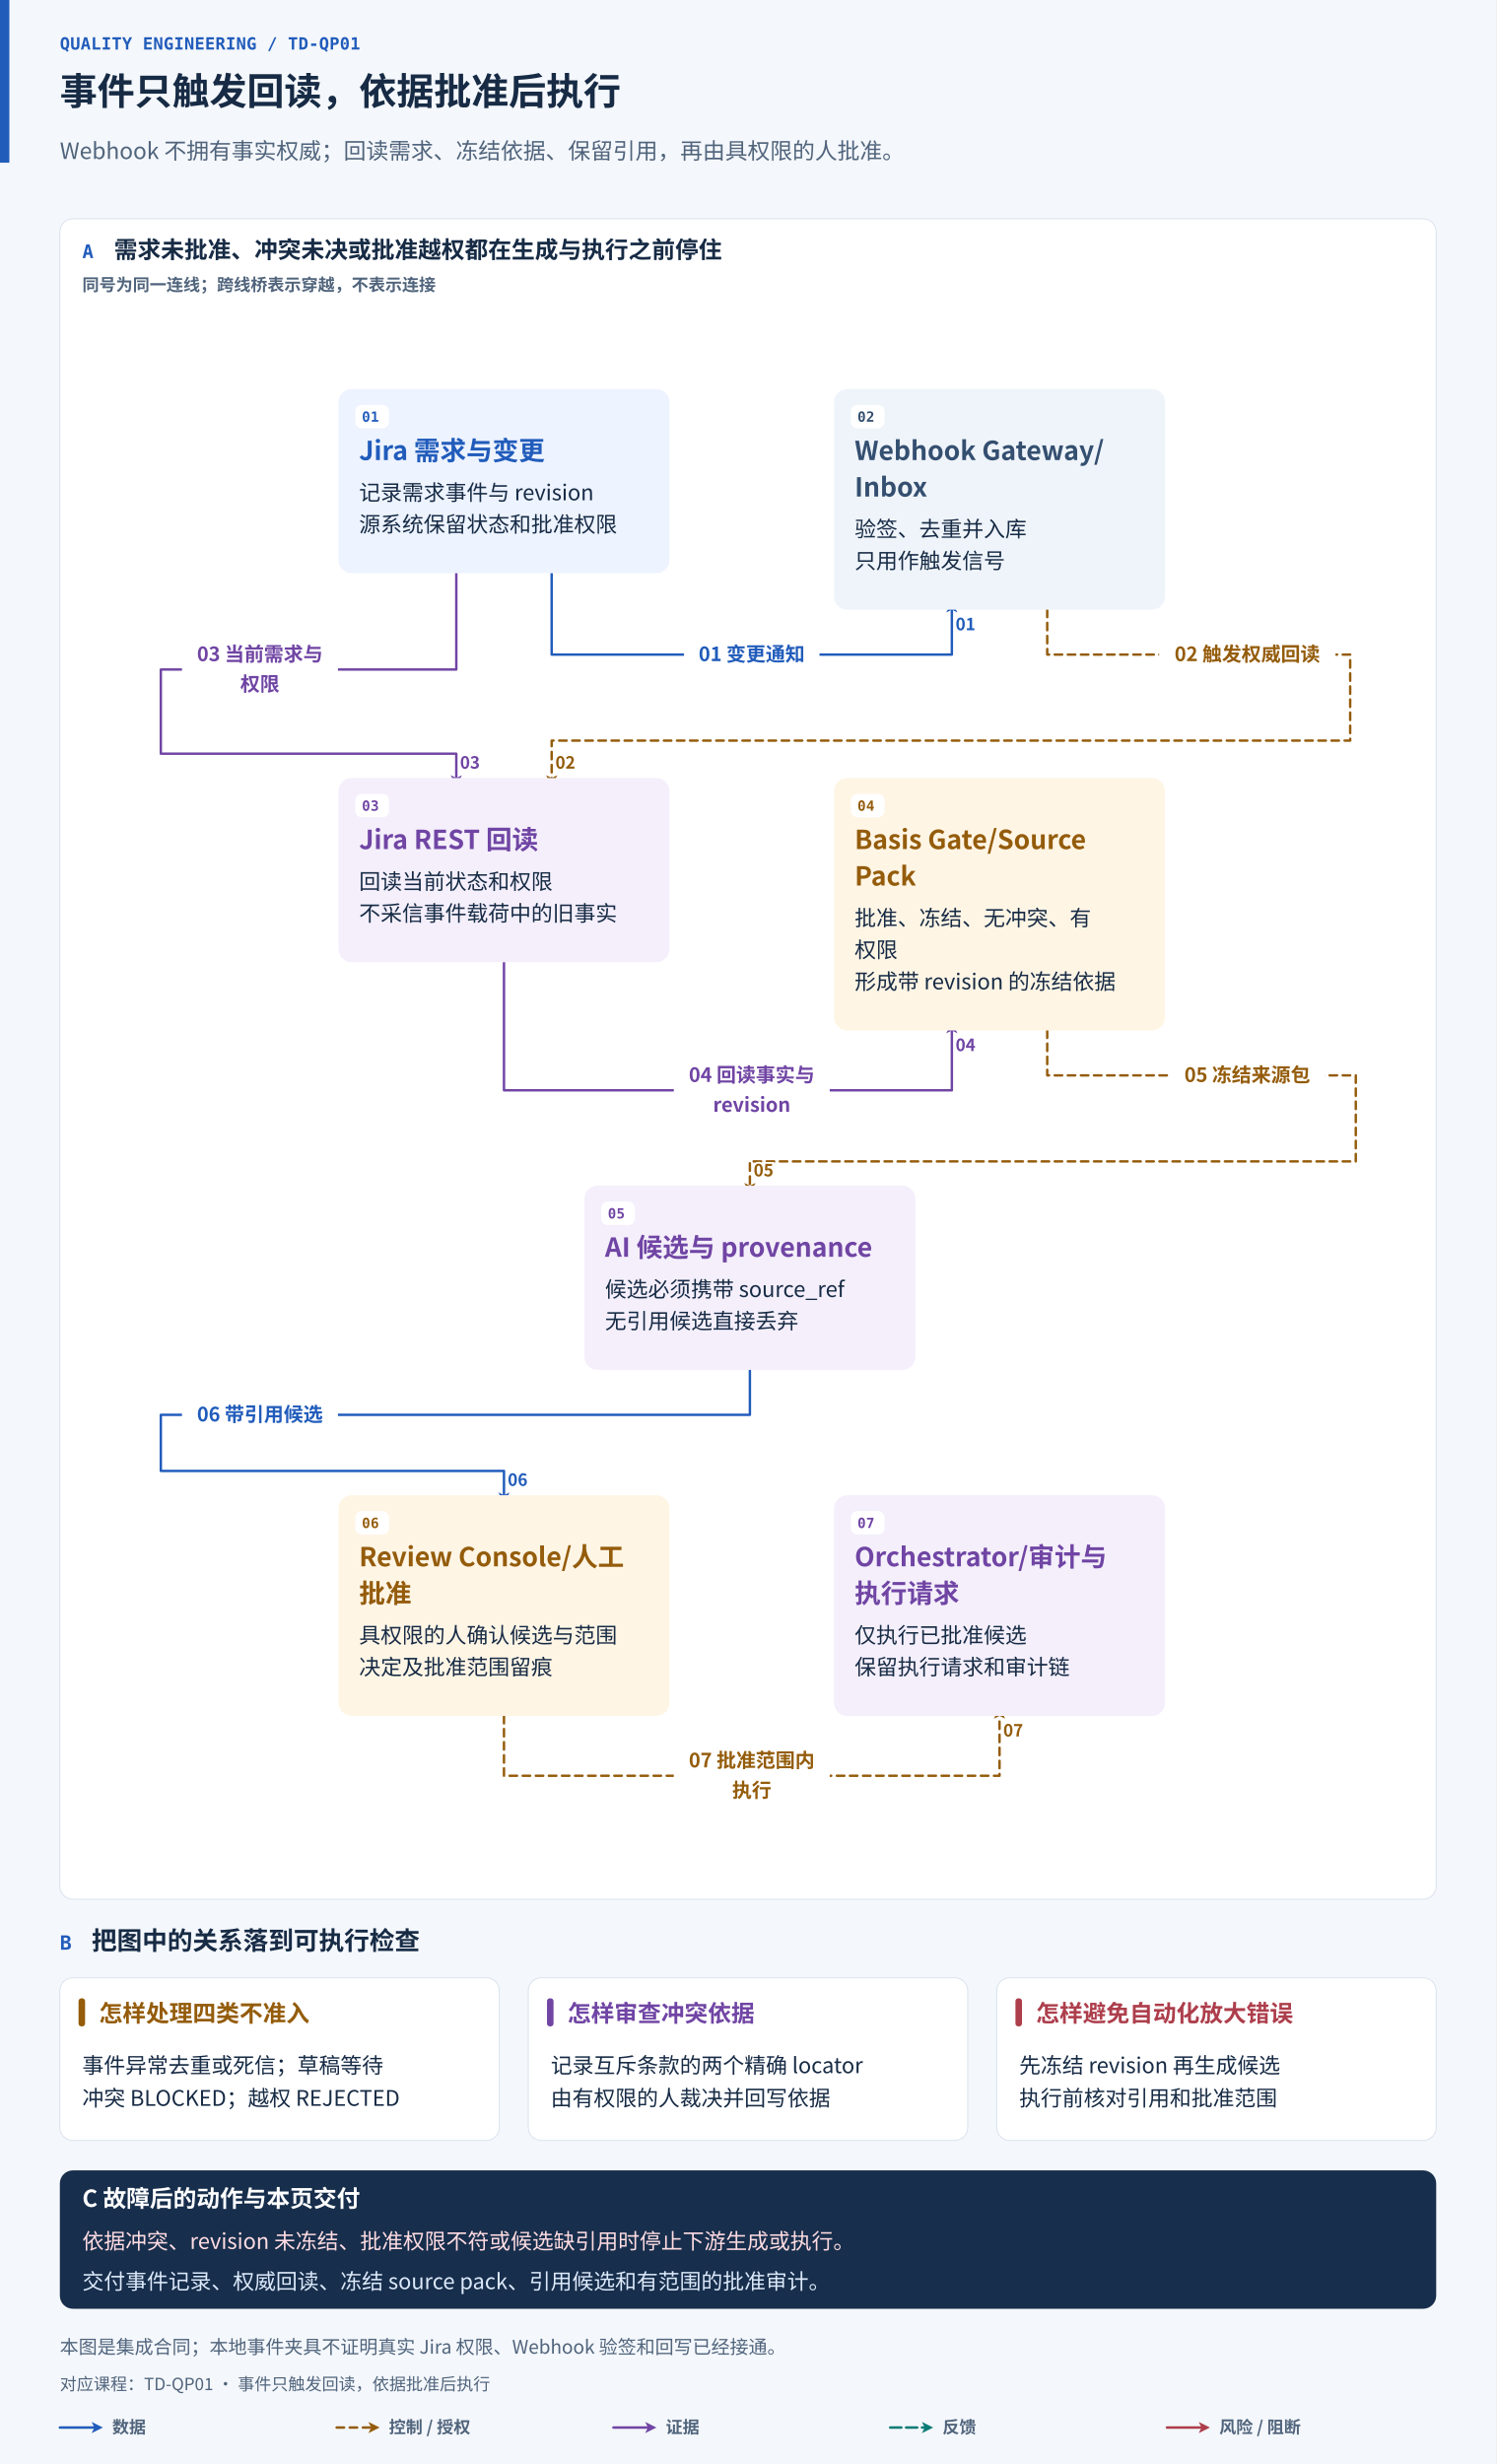
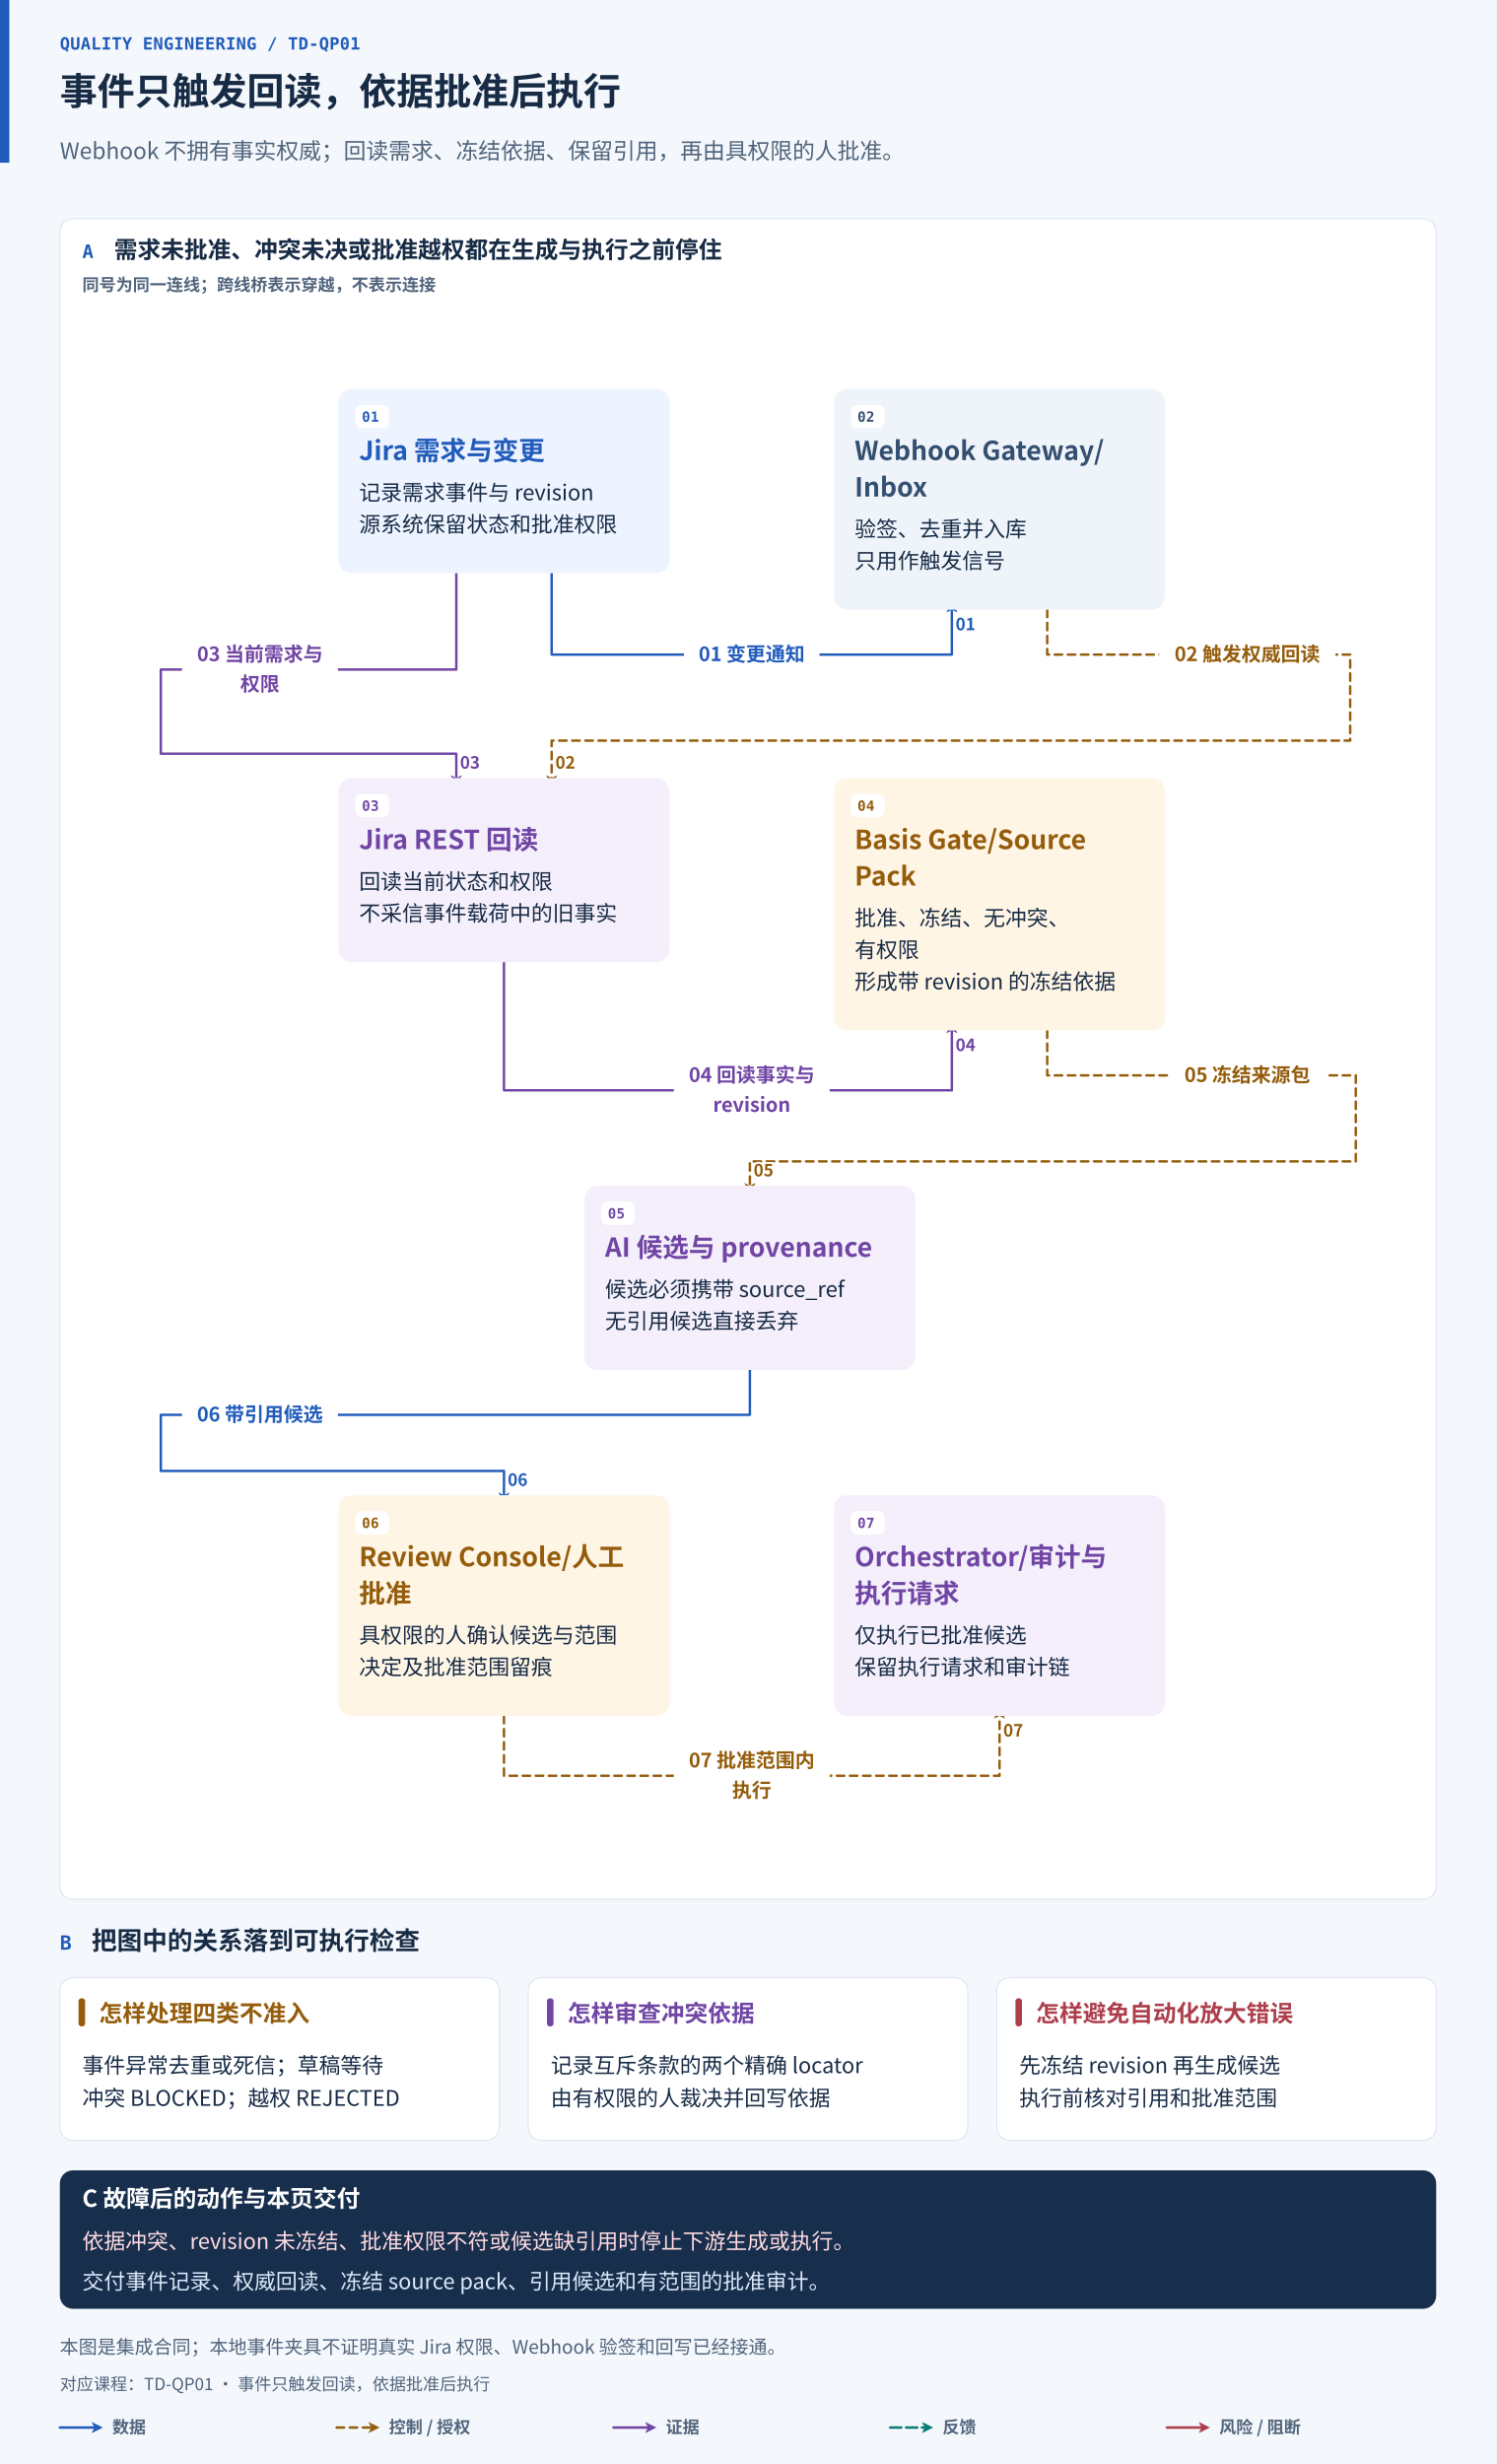
<svg xmlns="http://www.w3.org/2000/svg" width="1600" height="2635" viewBox="0 0 1600 2635" role="img" aria-labelledby="title desc" data-redraw-version="2">
  <style>text{font-family:'PingFang SC','Microsoft YaHei','Noto Sans CJK SC',system-ui,sans-serif}.mono{font-family:'SFMono-Regular',Consolas,monospace;letter-spacing:.25px}</style>
  <defs>
    <marker id="arr-data" markerUnits="userSpaceOnUse" markerWidth="12" markerHeight="12" refX="3" refY="6" orient="auto">
      <path d="M0 0L12 6L0 12L3 6Z" fill="#215cbb" />
    </marker>
    <marker id="arr-control" markerUnits="userSpaceOnUse" markerWidth="12" markerHeight="12" refX="3" refY="6" orient="auto">
      <path d="M0 0L12 6L0 12L3 6Z" fill="#945c0b" />
    </marker>
    <marker id="arr-evidence" markerUnits="userSpaceOnUse" markerWidth="12" markerHeight="12" refX="3" refY="6" orient="auto">
      <path d="M0 0L12 6L0 12L3 6Z" fill="#7045a4" />
    </marker>
    <marker id="arr-feedback" markerUnits="userSpaceOnUse" markerWidth="12" markerHeight="12" refX="3" refY="6" orient="auto">
      <path d="M0 0L12 6L0 12L3 6Z" fill="#087b76" />
    </marker>
    <marker id="arr-risk" markerUnits="userSpaceOnUse" markerWidth="12" markerHeight="12" refX="3" refY="6" orient="auto">
      <path d="M0 0L12 6L0 12L3 6Z" fill="#ad3e4c" />
    </marker>
  </defs>
  <rect width="1600" height="2635" fill="#f4f7fb" />
  <rect width="10" height="174" fill="#215cbb" />
  <text x="64" y="53" font-size="18" fill="#215cbb" font-weight="750" class="mono">QUALITY ENGINEERING  /  TD-QP01</text>
  <text x="64" y="112" font-size="40" fill="#172b45" font-weight="750">事件只触发回读，依据批准后执行</text>
  <text x="64" y="170" font-size="24" fill="#50647c" font-weight="450">Webhook 不拥有事实权威；回读需求、冻结依据、保留引用，再由具权限的人批准。</text>
  <g id="system-graph" data-region="64,234,1472,1797">
    <rect x="64" y="234" width="1472" height="1797" rx="14" fill="#fff" stroke="#d9e2ed" />
    <text x="88" y="276" font-size="20" fill="#215cbb" font-weight="800" class="mono">A</text>
    <text x="122" y="276" font-size="25" fill="#172b45" font-weight="700">需求未批准、冲突未决或批准越权都在生成与执行之前停住</text>
    <text x="88" y="311" font-size="18" fill="#50647c" font-weight="550">同号为同一连线；跨线桥表示穿越，不表示连接</text>
    <g transform="translate(88 340)" data-graph-scale="1" data-routing="outer-rails">
      <path d="M502 273 L502 360 L930 360 L930 312" fill="none" stroke="#fff" stroke-width="8" stroke-linejoin="round" />
      <path class="edge edge-data" d="M502 273 L502 360 L930 360 L930 312" fill="none" stroke="#215cbb" stroke-width="2.6" stroke-linecap="round" stroke-linejoin="round" marker-end="url(#arr-data)" data-edge-id="e0" data-from="jira" data-to="inbox" />
      <path d="M1032 312 L1032 360 L1356 360 L1356 452 L502 452 L502 492" fill="none" stroke="#fff" stroke-width="8" stroke-linejoin="round" />
      <path class="edge edge-control" d="M1032 312 L1032 360 L1356 360 L1356 452 L502 452 L502 492" fill="none" stroke="#945c0b" stroke-width="2.6" stroke-linecap="round" stroke-linejoin="round" stroke-dasharray="8 6" marker-end="url(#arr-control)" data-edge-id="e1" data-from="inbox" data-to="readback" />
      <path d="M400 273 L400 376 L84 376 L84 466 L400 466 L400 492" fill="none" stroke="#fff" stroke-width="8" stroke-linejoin="round" />
      <path class="edge edge-evidence" d="M400 273 L400 376 L84 376 L84 466 L400 466 L400 492" fill="none" stroke="#7045a4" stroke-width="2.6" stroke-linecap="round" stroke-linejoin="round" marker-end="url(#arr-evidence)" data-edge-id="e2" data-from="jira" data-to="readback" />
      <path d="M451 689 L451 826 L930 826 L930 762" fill="none" stroke="#fff" stroke-width="8" stroke-linejoin="round" />
      <path class="edge edge-evidence" d="M451 689 L451 826 L930 826 L930 762" fill="none" stroke="#7045a4" stroke-width="2.6" stroke-linecap="round" stroke-linejoin="round" marker-end="url(#arr-evidence)" data-edge-id="e3" data-from="readback" data-to="basis" />
      <path d="M1032 762 L1032 810 L1362 810 L1362 902 L714 902 L714 928" fill="none" stroke="#fff" stroke-width="8" stroke-linejoin="round" />
      <path class="edge edge-control" d="M1032 762 L1032 810 L1362 810 L1362 902 L714 902 L714 928" fill="none" stroke="#945c0b" stroke-width="2.6" stroke-linecap="round" stroke-linejoin="round" stroke-dasharray="8 6" marker-end="url(#arr-control)" data-edge-id="e4" data-from="basis" data-to="candidate" />
      <path d="M714 1125 L714 1173 L84 1173 L84 1233 L451 1233 L451 1259" fill="none" stroke="#fff" stroke-width="8" stroke-linejoin="round" />
      <path class="edge edge-data" d="M714 1125 L714 1173 L84 1173 L84 1233 L451 1233 L451 1259" fill="none" stroke="#215cbb" stroke-width="2.6" stroke-linecap="round" stroke-linejoin="round" marker-end="url(#arr-data)" data-edge-id="e5" data-from="candidate" data-to="review" />
      <path d="M451 1495 L451 1559 L981 1559 L981 1495" fill="none" stroke="#fff" stroke-width="8" stroke-linejoin="round" />
      <path class="edge edge-control" d="M451 1495 L451 1559 L981 1559 L981 1495" fill="none" stroke="#945c0b" stroke-width="2.6" stroke-linecap="round" stroke-linejoin="round" stroke-dasharray="8 6" marker-end="url(#arr-control)" data-edge-id="e6" data-from="review" data-to="orchestrator" />
      <g id="node-jira" class="node node-input" data-region="274,76,354,197">
        <rect x="274" y="76" width="354" height="197" rx="14" fill="#edf3ff" stroke="none" />
        <rect x="292" y="93" width="36" height="25" rx="7" fill="#fff" stroke="none" />
        <text x="299" y="111" font-size="15" fill="#215cbb" font-weight="750" class="mono">01</text>
        <text x="296" y="152" font-size="28" fill="#215cbb" font-weight="700">Jira 需求与变更</text>
        <text x="296" y="195" font-size="23" fill="#172b45" font-weight="450">记录需求事件与 revision</text>
        <text x="296" y="229" font-size="23" fill="#172b45" font-weight="450">源系统保留状态和批准权限</text>
      </g>
      <g id="node-inbox" class="node node-process" data-region="804,76,354,236">
        <rect x="804" y="76" width="354" height="236" rx="14" fill="#eff4fa" stroke="none" />
        <rect x="822" y="93" width="36" height="25" rx="7" fill="#fff" stroke="none" />
        <text x="829" y="111" font-size="15" fill="#344f70" font-weight="750" class="mono">02</text>
        <text x="826" y="152" font-size="28" fill="#344f70" font-weight="700">Webhook Gateway/</text>
        <text x="826" y="191" font-size="28" fill="#344f70" font-weight="700">Inbox</text>
        <text x="826" y="234" font-size="23" fill="#172b45" font-weight="450">验签、去重并入库</text>
        <text x="826" y="268" font-size="23" fill="#172b45" font-weight="450">只用作触发信号</text>
      </g>
      <g id="node-readback" class="node node-evidence" data-region="274,492,354,197">
        <rect x="274" y="492" width="354" height="197" rx="14" fill="#f4effb" stroke="none" />
        <rect x="292" y="509" width="36" height="25" rx="7" fill="#fff" stroke="none" />
        <text x="299" y="527" font-size="15" fill="#7045a4" font-weight="750" class="mono">03</text>
        <text x="296" y="568" font-size="28" fill="#7045a4" font-weight="700">Jira REST 回读</text>
        <text x="296" y="611" font-size="23" fill="#172b45" font-weight="450">回读当前状态和权限</text>
        <text x="296" y="645" font-size="23" fill="#172b45" font-weight="450">不采信事件载荷中的旧事实</text>
      </g>
      <g id="node-basis" class="node node-control" data-region="804,492,354,270">
        <rect x="804" y="492" width="354" height="270" rx="14" fill="#fff5e5" stroke="none" />
        <rect x="822" y="509" width="36" height="25" rx="7" fill="#fff" stroke="none" />
        <text x="829" y="527" font-size="15" fill="#945c0b" font-weight="750" class="mono">04</text>
        <text x="826" y="568" font-size="28" fill="#945c0b" font-weight="700">Basis Gate/Source</text>
        <text x="826" y="607" font-size="28" fill="#945c0b" font-weight="700">Pack</text>
-         <text x="826" y="650" font-size="23" fill="#172b45" font-weight="450">批准、冻结、无冲突、有</text>
-         <text x="826" y="684" font-size="23" fill="#172b45" font-weight="450">权限</text>
+         <text x="826" y="650" font-size="23" fill="#172b45" font-weight="450">批准、冻结、无冲突、</text>
+         <text x="826" y="684" font-size="23" fill="#172b45" font-weight="450">有权限</text>
        <text x="826" y="718" font-size="23" fill="#172b45" font-weight="450">形成带 revision 的冻结依据</text>
      </g>
      <g id="node-candidate" class="node node-ai" data-region="537,928,354,197">
        <rect x="537" y="928" width="354" height="197" rx="14" fill="#f4effb" stroke="none" />
        <rect x="555" y="945" width="36" height="25" rx="7" fill="#fff" stroke="none" />
        <text x="562" y="963" font-size="15" fill="#7045a4" font-weight="750" class="mono">05</text>
        <text x="559" y="1004" font-size="28" fill="#7045a4" font-weight="700">AI 候选与 provenance</text>
        <text x="559" y="1047" font-size="23" fill="#172b45" font-weight="450">候选必须携带 source_ref</text>
        <text x="559" y="1081" font-size="23" fill="#172b45" font-weight="450">无引用候选直接丢弃</text>
      </g>
      <g id="node-review" class="node node-control" data-region="274,1259,354,236">
        <rect x="274" y="1259" width="354" height="236" rx="14" fill="#fff5e5" stroke="none" />
        <rect x="292" y="1276" width="36" height="25" rx="7" fill="#fff" stroke="none" />
        <text x="299" y="1294" font-size="15" fill="#945c0b" font-weight="750" class="mono">06</text>
        <text x="296" y="1335" font-size="28" fill="#945c0b" font-weight="700">Review Console/人工</text>
        <text x="296" y="1374" font-size="28" fill="#945c0b" font-weight="700">批准</text>
        <text x="296" y="1417" font-size="23" fill="#172b45" font-weight="450">具权限的人确认候选与范围</text>
        <text x="296" y="1451" font-size="23" fill="#172b45" font-weight="450">决定及批准范围留痕</text>
      </g>
      <g id="node-orchestrator" class="node node-evidence" data-region="804,1259,354,236">
        <rect x="804" y="1259" width="354" height="236" rx="14" fill="#f4effb" stroke="none" />
        <rect x="822" y="1276" width="36" height="25" rx="7" fill="#fff" stroke="none" />
        <text x="829" y="1294" font-size="15" fill="#7045a4" font-weight="750" class="mono">07</text>
        <text x="826" y="1335" font-size="28" fill="#7045a4" font-weight="700">Orchestrator/审计与</text>
        <text x="826" y="1374" font-size="28" fill="#7045a4" font-weight="700">执行请求</text>
        <text x="826" y="1417" font-size="23" fill="#172b45" font-weight="450">仅执行已批准候选</text>
        <text x="826" y="1451" font-size="23" fill="#172b45" font-weight="450">保留执行请求和审计链</text>
      </g>
      <rect x="643.53" y="338" width="144.94" height="44" rx="6" fill="#fff" stroke="none" />
      <text x="716" y="367" font-size="21" fill="#215cbb" font-weight="600" text-anchor="middle" class="edge-label" data-edge-id="e0">01  变更通知</text>
      <text x="934" y="334" font-size="18" fill="#215cbb" font-weight="750" class="edge-end-label" data-edge-id="e0" stroke="#fff" stroke-width="4" paint-order="stroke">01</text>
      <rect x="1151.69" y="338" width="188.62" height="44" rx="6" fill="#fff" stroke="none" />
      <text x="1246" y="367" font-size="21" fill="#945c0b" font-weight="600" text-anchor="middle" class="edge-label" data-edge-id="e1">02  触发权威回读</text>
      <text x="506" y="482" font-size="18" fill="#945c0b" font-weight="750" class="edge-end-label" data-edge-id="e1" stroke="#fff" stroke-width="4" paint-order="stroke">02</text>
      <rect x="106.61" y="338" width="166.78" height="76" rx="6" fill="#fff" stroke="none" />
      <text x="190" y="367" font-size="21" fill="#7045a4" font-weight="600" text-anchor="middle" class="edge-label" data-edge-id="e2">03  当前需求与</text>
      <text x="190" y="399" font-size="21" fill="#7045a4" font-weight="600" text-anchor="middle" class="edge-label" data-edge-id="e2">权限</text>
      <text x="404" y="482" font-size="18" fill="#7045a4" font-weight="750" class="edge-end-label" data-edge-id="e2" stroke="#fff" stroke-width="4" paint-order="stroke">03</text>
      <rect x="632.61" y="788" width="166.78" height="76" rx="6" fill="#fff" stroke="none" />
      <text x="716" y="817" font-size="21" fill="#7045a4" font-weight="600" text-anchor="middle" class="edge-label" data-edge-id="e3">04  回读事实与</text>
      <text x="716" y="849" font-size="21" fill="#7045a4" font-weight="600" text-anchor="middle" class="edge-label" data-edge-id="e3">revision</text>
      <text x="934" y="784" font-size="18" fill="#7045a4" font-weight="750" class="edge-end-label" data-edge-id="e3" stroke="#fff" stroke-width="4" paint-order="stroke">04</text>
      <rect x="1162.61" y="788" width="166.78" height="44" rx="6" fill="#fff" stroke="none" />
      <text x="1246" y="817" font-size="21" fill="#945c0b" font-weight="600" text-anchor="middle" class="edge-label" data-edge-id="e4">05  冻结来源包</text>
      <text x="718" y="918" font-size="18" fill="#945c0b" font-weight="750" class="edge-end-label" data-edge-id="e4" stroke="#fff" stroke-width="4" paint-order="stroke">05</text>
      <rect x="106.61" y="1151" width="166.78" height="44" rx="6" fill="#fff" stroke="none" />
      <text x="190" y="1180" font-size="21" fill="#215cbb" font-weight="600" text-anchor="middle" class="edge-label" data-edge-id="e5">06  带引用候选</text>
      <text x="455" y="1249" font-size="18" fill="#215cbb" font-weight="750" class="edge-end-label" data-edge-id="e5" stroke="#fff" stroke-width="4" paint-order="stroke">06</text>
      <rect x="632.61" y="1521" width="166.78" height="76" rx="6" fill="#fff" stroke="none" />
      <text x="716" y="1550" font-size="21" fill="#945c0b" font-weight="600" text-anchor="middle" class="edge-label" data-edge-id="e6">07  批准范围内</text>
      <text x="716" y="1582" font-size="21" fill="#945c0b" font-weight="600" text-anchor="middle" class="edge-label" data-edge-id="e6">执行</text>
      <text x="985" y="1517" font-size="18" fill="#945c0b" font-weight="750" class="edge-end-label" data-edge-id="e6" stroke="#fff" stroke-width="4" paint-order="stroke">07</text>
    </g>
  </g>
  <text x="64" y="2085" font-size="21" fill="#215cbb" font-weight="800" class="mono">B</text>
  <text x="98" y="2085" font-size="27" fill="#172b45" font-weight="700">把图中的关系落到可执行检查</text>
  <g id="detail-0" data-region="64,2115,470,174">
    <rect x="64" y="2115" width="470" height="174" rx="14" fill="#fff" stroke="#d9e2ed" />
    <rect x="84" y="2137" width="7" height="30" rx="3" fill="#945c0b" stroke="none" />
    <text x="106" y="2162" font-size="25" fill="#945c0b" font-weight="700">怎样处理四类不准入</text>
    <text x="88" y="2217" font-size="23" fill="#172b45" font-weight="450">事件异常去重或死信；草稿等待</text>
    <text x="88" y="2252" font-size="23" fill="#172b45" font-weight="450">冲突 BLOCKED；越权 REJECTED</text>
  </g>
  <g id="detail-1" data-region="565,2115,470,174">
    <rect x="565" y="2115" width="470" height="174" rx="14" fill="#fff" stroke="#d9e2ed" />
    <rect x="585" y="2137" width="7" height="30" rx="3" fill="#7045a4" stroke="none" />
    <text x="607" y="2162" font-size="25" fill="#7045a4" font-weight="700">怎样审查冲突依据</text>
    <text x="589" y="2217" font-size="23" fill="#172b45" font-weight="450">记录互斥条款的两个精确 locator</text>
    <text x="589" y="2252" font-size="23" fill="#172b45" font-weight="450">由有权限的人裁决并回写依据</text>
  </g>
  <g id="detail-2" data-region="1066,2115,470,174">
    <rect x="1066" y="2115" width="470" height="174" rx="14" fill="#fff" stroke="#d9e2ed" />
    <rect x="1086" y="2137" width="7" height="30" rx="3" fill="#ad3e4c" stroke="none" />
    <text x="1108" y="2162" font-size="25" fill="#ad3e4c" font-weight="700">怎样避免自动化放大错误</text>
    <text x="1090" y="2217" font-size="23" fill="#172b45" font-weight="450">先冻结 revision 再生成候选</text>
    <text x="1090" y="2252" font-size="23" fill="#172b45" font-weight="450">执行前核对引用和批准范围</text>
  </g>
  <g id="failure-and-output" data-region="64,2321,1472,148">
    <rect x="64" y="2321" width="1472" height="148" rx="14" fill="#172e4c" stroke="none" />
    <text x="88" y="2360" font-size="25" fill="#fff" font-weight="700">C  故障后的动作与本页交付</text>
    <text x="88" y="2405" font-size="23" fill="#ffdce2" font-weight="450">依据冲突、revision 未冻结、批准权限不符或候选缺引用时停止下游生成或执行。</text>
    <text x="88" y="2448" font-size="23" fill="#dce9fa" font-weight="450">交付事件记录、权威回读、冻结 source pack、引用候选和有范围的批准审计。</text>
  </g>
  <text x="64" y="2517" font-size="20" fill="#50647c" font-weight="450">本图是集成合同；本地事件夹具不证明真实 Jira 权限、Webhook 验签和回写已经接通。</text>
  <text x="64" y="2556" font-size="18" fill="#50647c" font-weight="450">对应课程：TD-QP01 · 事件只触发回读，依据批准后执行</text>
  <path class="edge edge-data" d="M64 2596 L101 2596" fill="none" stroke="#215cbb" stroke-width="2.6" stroke-linecap="round" stroke-linejoin="round" marker-end="url(#arr-data)" />
  <text x="120" y="2602" font-size="18" fill="#50647c" font-weight="550">数据</text>
  <path class="edge edge-control" d="M360 2596 L397 2596" fill="none" stroke="#945c0b" stroke-width="2.6" stroke-linecap="round" stroke-linejoin="round" stroke-dasharray="8 6" marker-end="url(#arr-control)" />
  <text x="416" y="2602" font-size="18" fill="#50647c" font-weight="550">控制 / 授权</text>
  <path class="edge edge-evidence" d="M656 2596 L693 2596" fill="none" stroke="#7045a4" stroke-width="2.6" stroke-linecap="round" stroke-linejoin="round" marker-end="url(#arr-evidence)" />
  <text x="712" y="2602" font-size="18" fill="#50647c" font-weight="550">证据</text>
  <path class="edge edge-feedback" d="M952 2596 L989 2596" fill="none" stroke="#087b76" stroke-width="2.6" stroke-linecap="round" stroke-linejoin="round" stroke-dasharray="12 5" marker-end="url(#arr-feedback)" />
  <text x="1008" y="2602" font-size="18" fill="#50647c" font-weight="550">反馈</text>
  <path class="edge edge-risk" d="M1248 2596 L1285 2596" fill="none" stroke="#ad3e4c" stroke-width="2.6" stroke-linecap="round" stroke-linejoin="round" marker-end="url(#arr-risk)" />
  <text x="1304" y="2602" font-size="18" fill="#50647c" font-weight="550">风险 / 阻断</text>
</svg>
